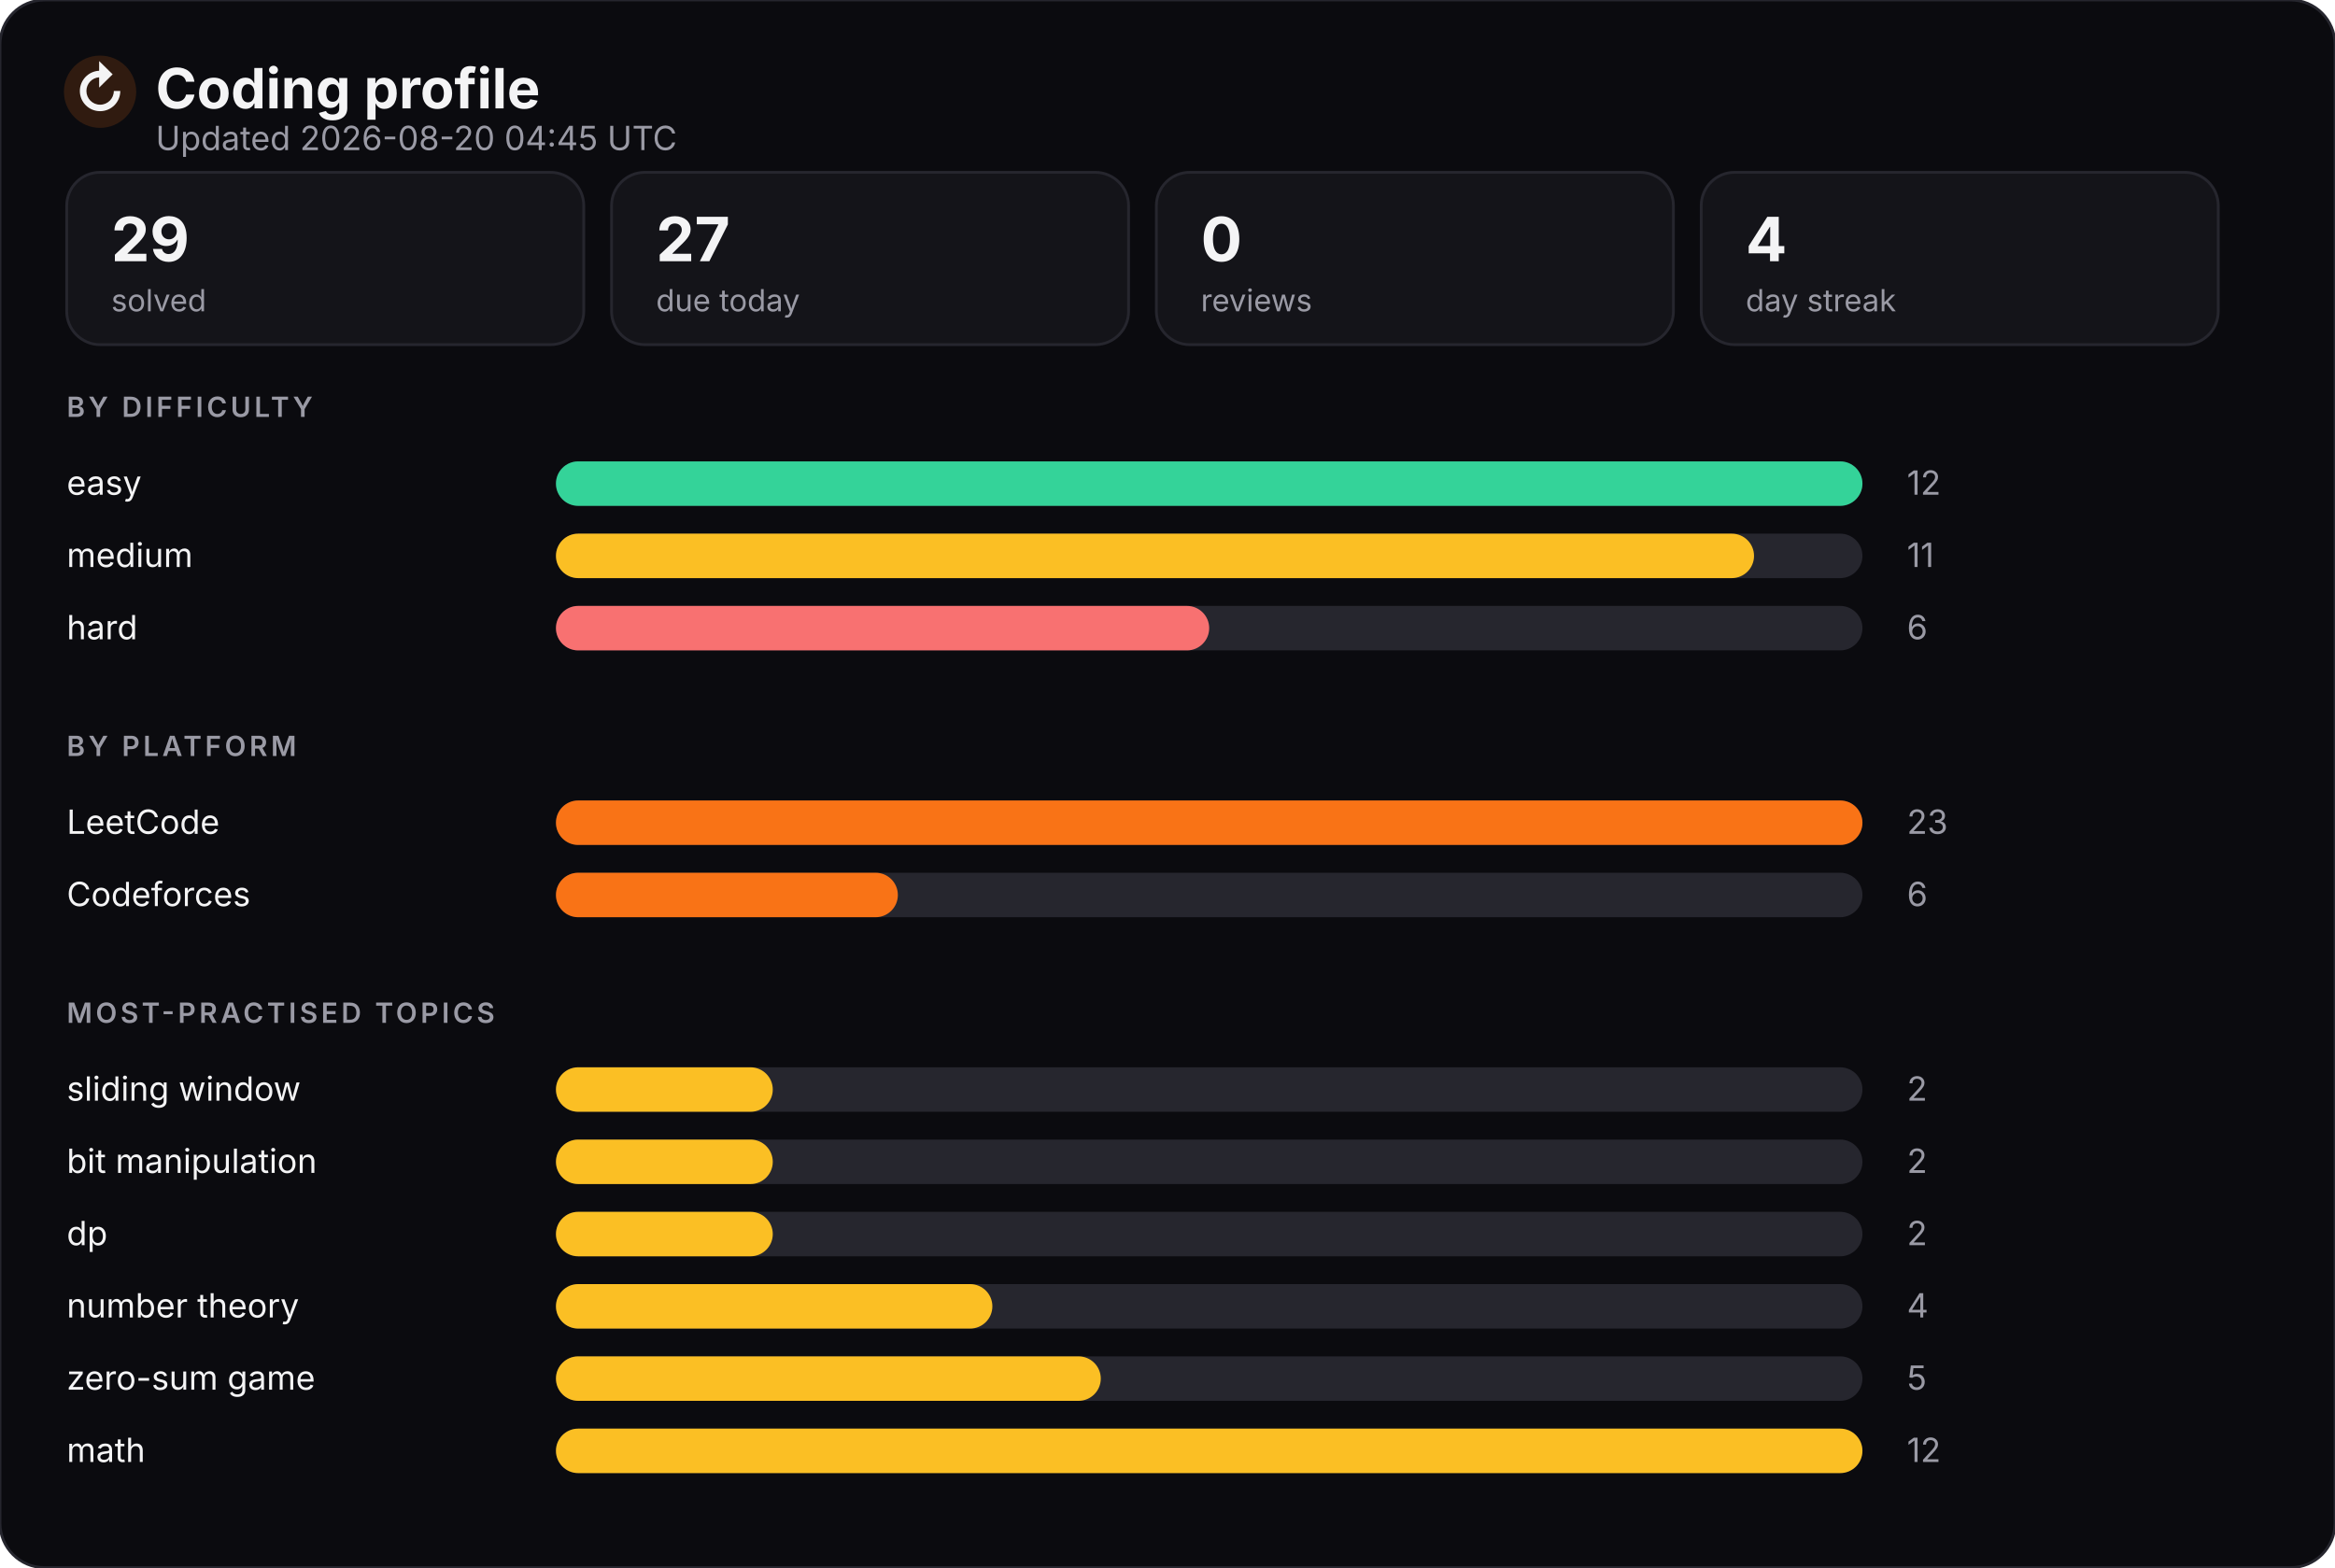
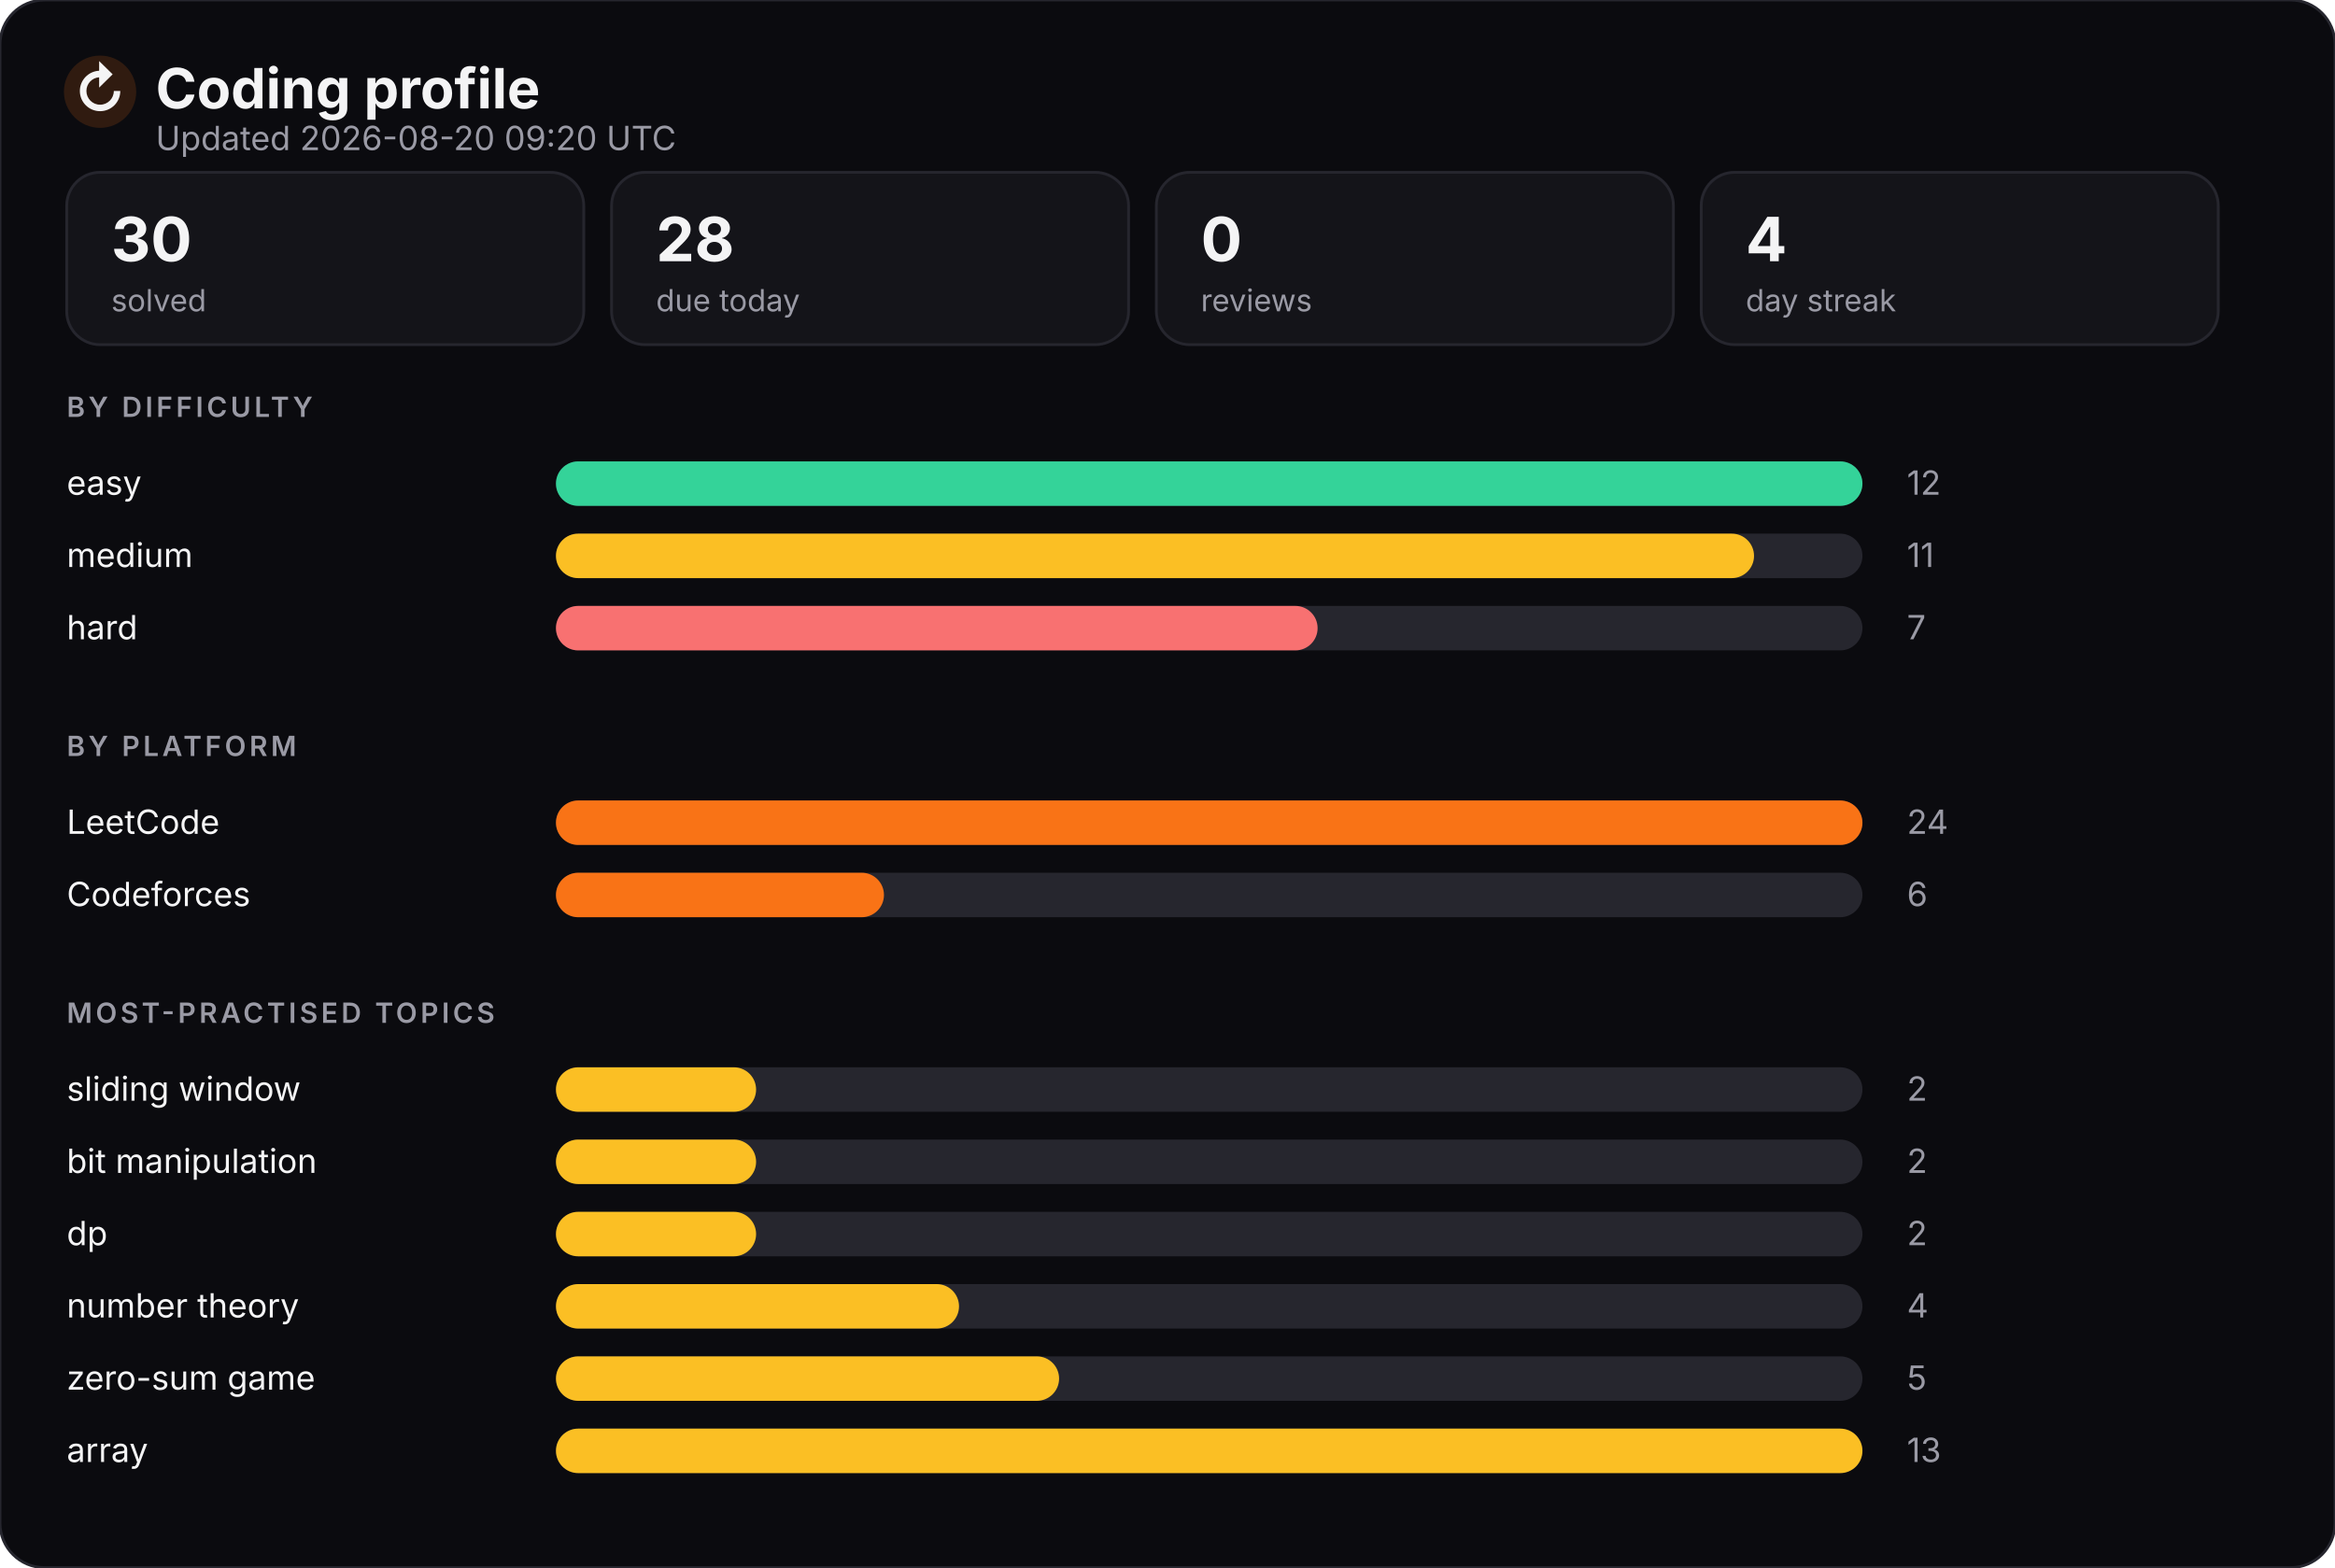
<svg xmlns="http://www.w3.org/2000/svg" width="840" height="564" viewBox="0 0 840 564" role="img" aria-label="Coding profile">
  <style>
    text { font-family: -apple-system, BlinkMacSystemFont, "Segoe UI", Inter, sans-serif; }
    .title { fill: #f4f4f5; font-size: 20px; font-weight: 700; }
    .subtitle { fill: #9a9aa5; font-size: 12px; }
    .section { fill: #9a9aa5; font-size: 10px; letter-spacing: 0.12em; font-weight: 600; }
    .label { fill: #f4f4f5; font-size: 12px; }
    .value { fill: #9a9aa5; font-size: 12px; }
    .tileValue { fill: #f4f4f5; font-size: 22px; font-weight: 700; }
    .tileLabel { fill: #9a9aa5; font-size: 11px; }

    .bar { transform-origin: 200px center; animation: grow 900ms cubic-bezier(.2,.8,.2,1) both; }
    .tile { animation: rise 600ms cubic-bezier(.2,.8,.2,1) both; }
    @keyframes grow { from { transform: scaleX(0); } to { transform: scaleX(1); } }
    @keyframes rise { from { opacity: 0; transform: translateY(6px); } to { opacity: 1; transform: none; } }
    @media (prefers-reduced-motion: reduce) {
      .bar, .tile { animation: none; }
    }
  </style>
  <rect width="840" height="564" rx="16" fill="#0b0b0f" stroke="#26262e" />
  <circle cx="36" cy="33" r="13" fill="#f97316" opacity="0.16" />
  <text x="36" y="40" class="title" fill="#f97316" text-anchor="middle">↻</text>
  <text x="56" y="39" class="title">Coding profile</text>
-   <text x="56" y="54" class="subtitle">Updated 2026-08-20 04:45 UTC</text>
+   <text x="56" y="54" class="subtitle">Updated 2026-08-20 09:20 UTC</text>
  <g class="tile" style="animation-delay:0s">
    <rect x="24" y="62" width="186" height="62" rx="12" fill="#141419" stroke="#26262e" />
-     <text x="40" y="94" class="tileValue">29</text>
+     <text x="40" y="94" class="tileValue">30</text>
    <text x="40" y="112" class="tileLabel">solved</text>
  </g>
  <g class="tile" style="animation-delay:0.06s">
    <rect x="220" y="62" width="186" height="62" rx="12" fill="#141419" stroke="#26262e" />
-     <text x="236" y="94" class="tileValue">27</text>
+     <text x="236" y="94" class="tileValue">28</text>
    <text x="236" y="112" class="tileLabel">due today</text>
  </g>
  <g class="tile" style="animation-delay:0.12s">
    <rect x="416" y="62" width="186" height="62" rx="12" fill="#141419" stroke="#26262e" />
    <text x="432" y="94" class="tileValue">0</text>
    <text x="432" y="112" class="tileLabel">reviews</text>
  </g>
  <g class="tile" style="animation-delay:0.18s">
    <rect x="612" y="62" width="186" height="62" rx="12" fill="#141419" stroke="#26262e" />
    <text x="628" y="94" class="tileValue">4</text>
    <text x="628" y="112" class="tileLabel">day streak</text>
  </g>
  <text x="24" y="150" class="section">BY DIFFICULTY</text>
  <text x="24" y="178" class="label">easy</text>
  <rect x="200" y="166" width="470" height="16" rx="8" fill="#26262e" />
  <rect x="200" y="166" width="470" height="16" rx="8" fill="#34d399" class="bar" style="animation-delay:0s" />
  <text x="686" y="178" class="value">12</text>
  <text x="24" y="204" class="label">medium</text>
  <rect x="200" y="192" width="470" height="16" rx="8" fill="#26262e" />
  <rect x="200" y="192" width="431" height="16" rx="8" fill="#fbbf24" class="bar" style="animation-delay:0.08s" />
  <text x="686" y="204" class="value">11</text>
  <text x="24" y="230" class="label">hard</text>
  <rect x="200" y="218" width="470" height="16" rx="8" fill="#26262e" />
-   <rect x="200" y="218" width="235" height="16" rx="8" fill="#f87171" class="bar" style="animation-delay:0.16s" />
-   <text x="686" y="230" class="value">6</text>
+   <rect x="200" y="218" width="274" height="16" rx="8" fill="#f87171" class="bar" style="animation-delay:0.16s" />
+   <text x="686" y="230" class="value">7</text>
  <text x="24" y="272" class="section">BY PLATFORM</text>
  <text x="24" y="300" class="label">LeetCode</text>
  <rect x="200" y="288" width="470" height="16" rx="8" fill="#26262e" />
  <rect x="200" y="288" width="470" height="16" rx="8" fill="#f97316" class="bar" style="animation-delay:0.24s" />
-   <text x="686" y="300" class="value">23</text>
+   <text x="686" y="300" class="value">24</text>
  <text x="24" y="326" class="label">Codeforces</text>
  <rect x="200" y="314" width="470" height="16" rx="8" fill="#26262e" />
-   <rect x="200" y="314" width="123" height="16" rx="8" fill="#f97316" class="bar" style="animation-delay:0.32s" />
+   <rect x="200" y="314" width="118" height="16" rx="8" fill="#f97316" class="bar" style="animation-delay:0.32s" />
  <text x="686" y="326" class="value">6</text>
  <text x="24" y="368" class="section">MOST-PRACTISED TOPICS</text>
  <text x="24" y="396" class="label">sliding window</text>
  <rect x="200" y="384" width="470" height="16" rx="8" fill="#26262e" />
-   <rect x="200" y="384" width="78" height="16" rx="8" fill="#fbbf24" class="bar" style="animation-delay:0.4s" />
+   <rect x="200" y="384" width="72" height="16" rx="8" fill="#fbbf24" class="bar" style="animation-delay:0.4s" />
  <text x="686" y="396" class="value">2</text>
  <text x="24" y="422" class="label">bit manipulation</text>
  <rect x="200" y="410" width="470" height="16" rx="8" fill="#26262e" />
-   <rect x="200" y="410" width="78" height="16" rx="8" fill="#fbbf24" class="bar" style="animation-delay:0.48s" />
+   <rect x="200" y="410" width="72" height="16" rx="8" fill="#fbbf24" class="bar" style="animation-delay:0.48s" />
  <text x="686" y="422" class="value">2</text>
  <text x="24" y="448" class="label">dp</text>
  <rect x="200" y="436" width="470" height="16" rx="8" fill="#26262e" />
-   <rect x="200" y="436" width="78" height="16" rx="8" fill="#fbbf24" class="bar" style="animation-delay:0.56s" />
+   <rect x="200" y="436" width="72" height="16" rx="8" fill="#fbbf24" class="bar" style="animation-delay:0.56s" />
  <text x="686" y="448" class="value">2</text>
  <text x="24" y="474" class="label">number theory</text>
  <rect x="200" y="462" width="470" height="16" rx="8" fill="#26262e" />
-   <rect x="200" y="462" width="157" height="16" rx="8" fill="#fbbf24" class="bar" style="animation-delay:0.64s" />
+   <rect x="200" y="462" width="145" height="16" rx="8" fill="#fbbf24" class="bar" style="animation-delay:0.64s" />
  <text x="686" y="474" class="value">4</text>
  <text x="24" y="500" class="label">zero-sum game</text>
  <rect x="200" y="488" width="470" height="16" rx="8" fill="#26262e" />
-   <rect x="200" y="488" width="196" height="16" rx="8" fill="#fbbf24" class="bar" style="animation-delay:0.72s" />
+   <rect x="200" y="488" width="181" height="16" rx="8" fill="#fbbf24" class="bar" style="animation-delay:0.72s" />
  <text x="686" y="500" class="value">5</text>
-   <text x="24" y="526" class="label">math</text>
+   <text x="24" y="526" class="label">array</text>
  <rect x="200" y="514" width="470" height="16" rx="8" fill="#26262e" />
  <rect x="200" y="514" width="470" height="16" rx="8" fill="#fbbf24" class="bar" style="animation-delay:0.8s" />
-   <text x="686" y="526" class="value">12</text>
+   <text x="686" y="526" class="value">13</text>
</svg>
